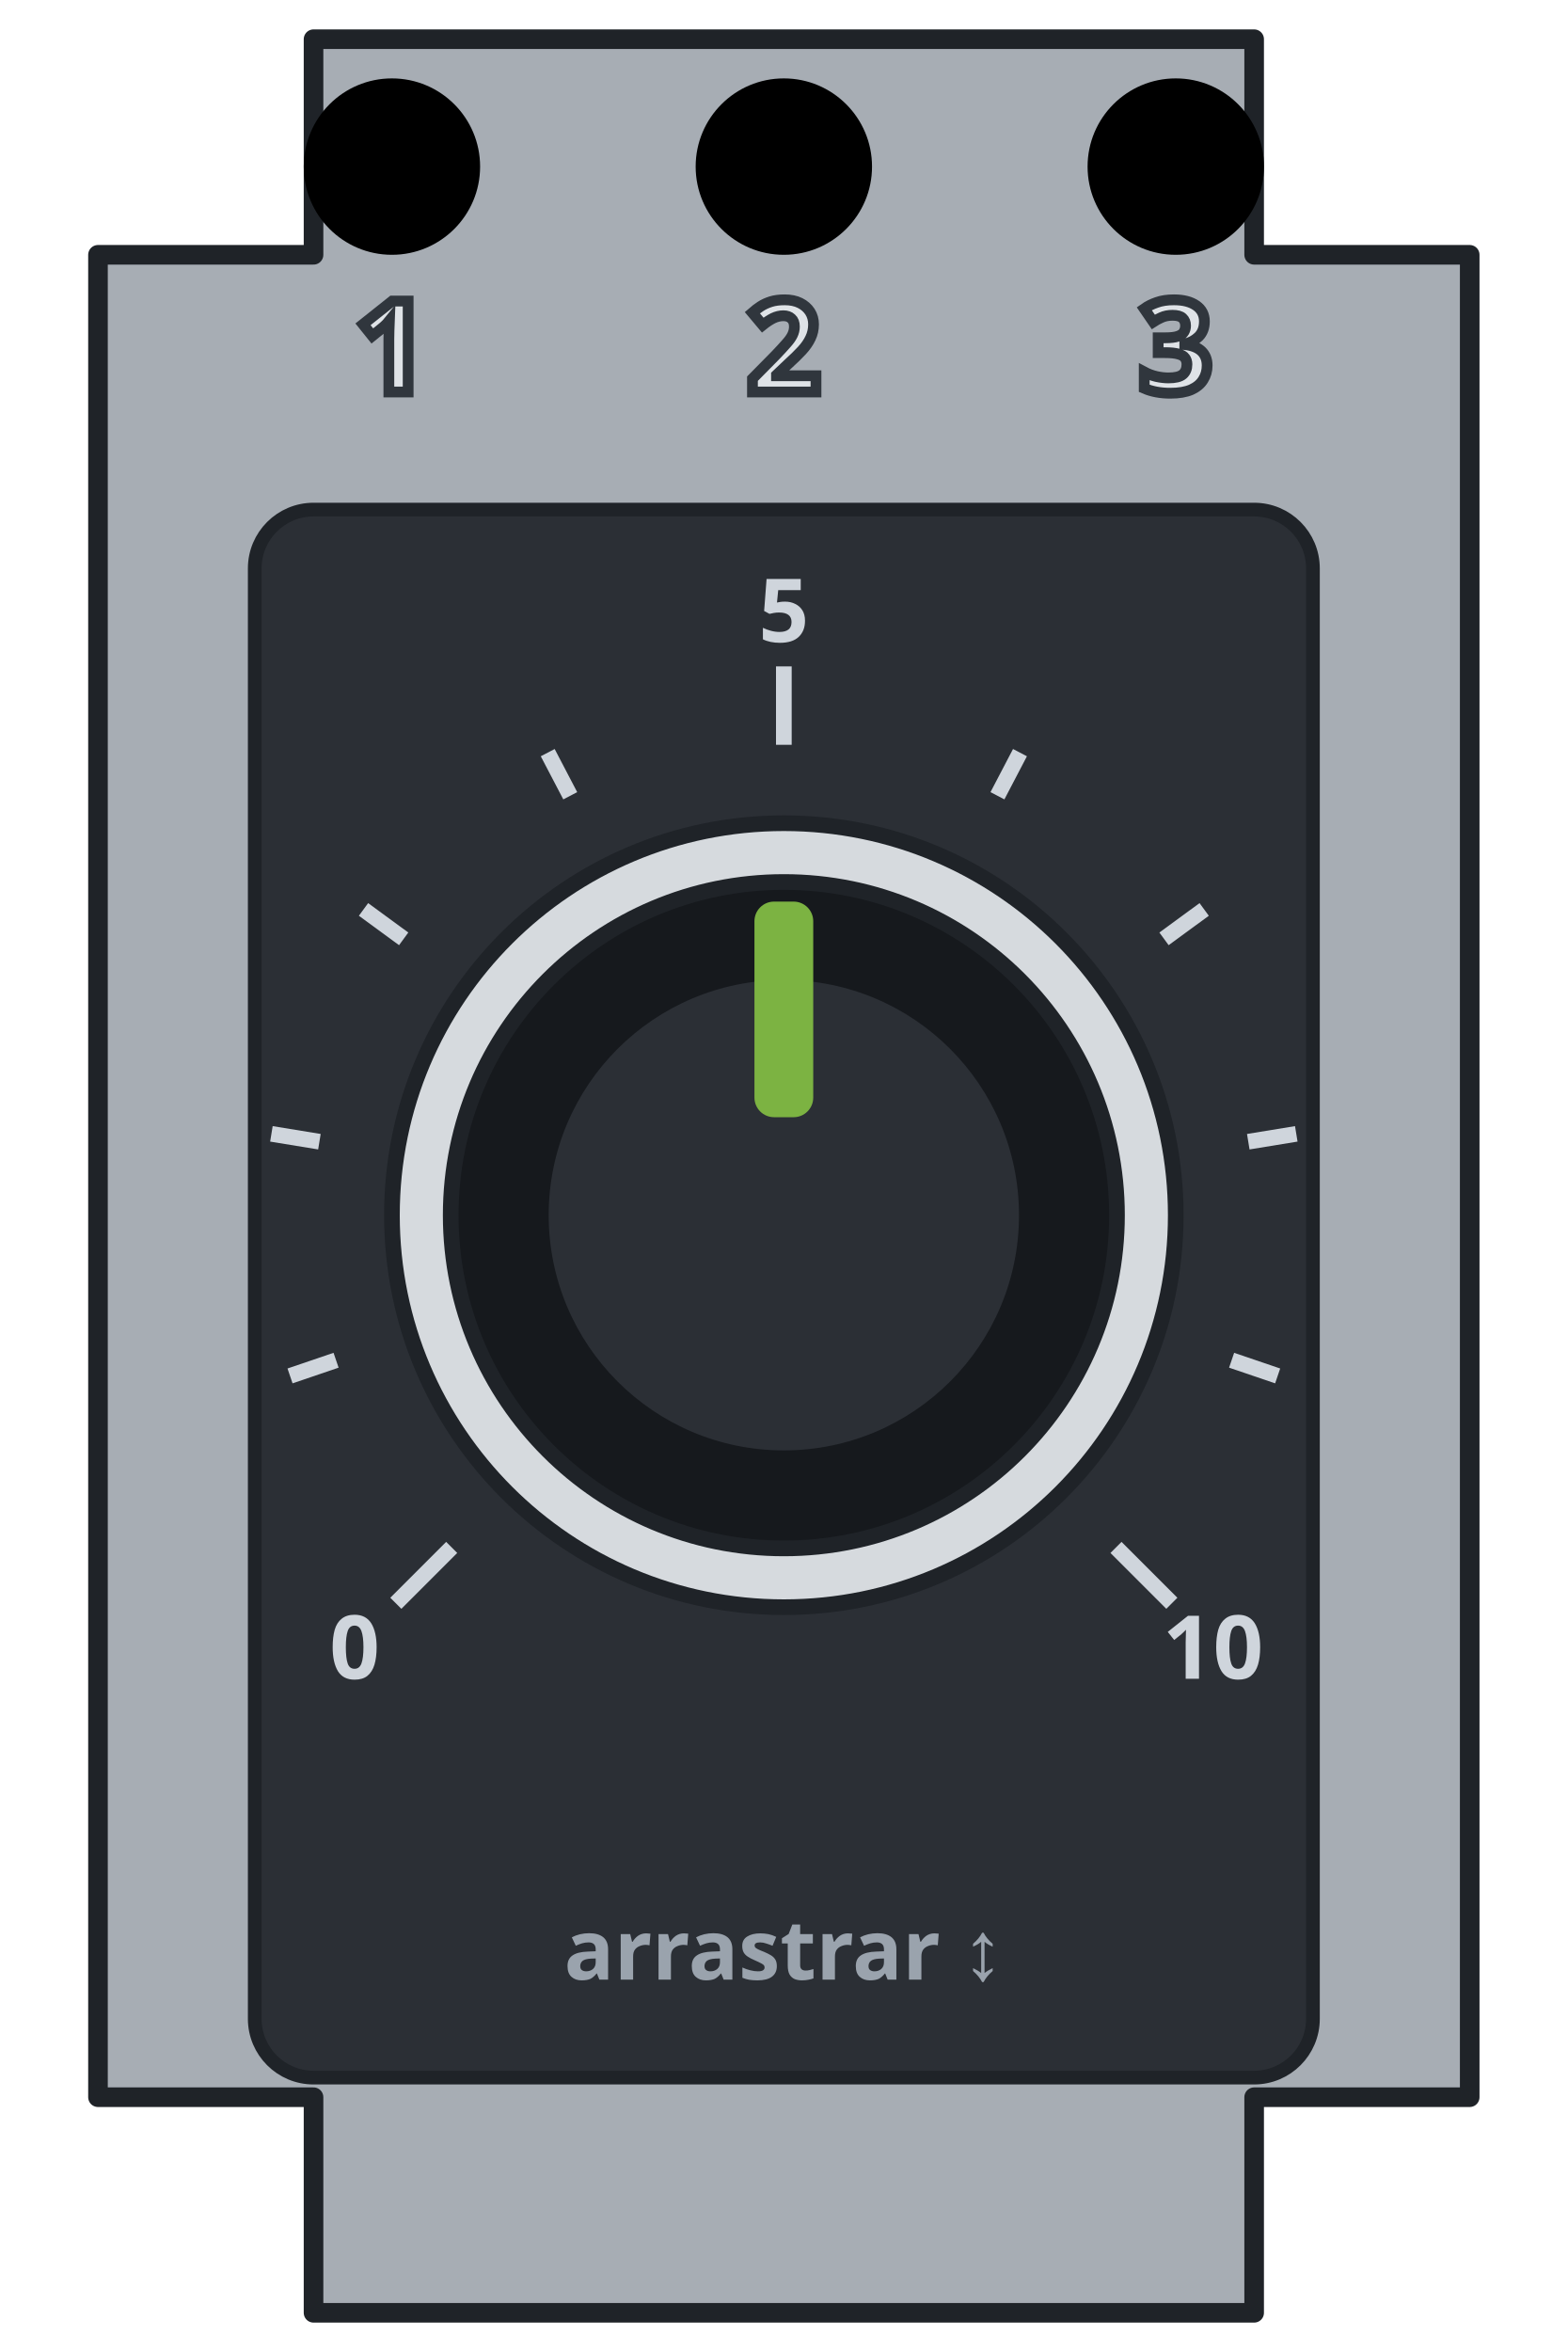
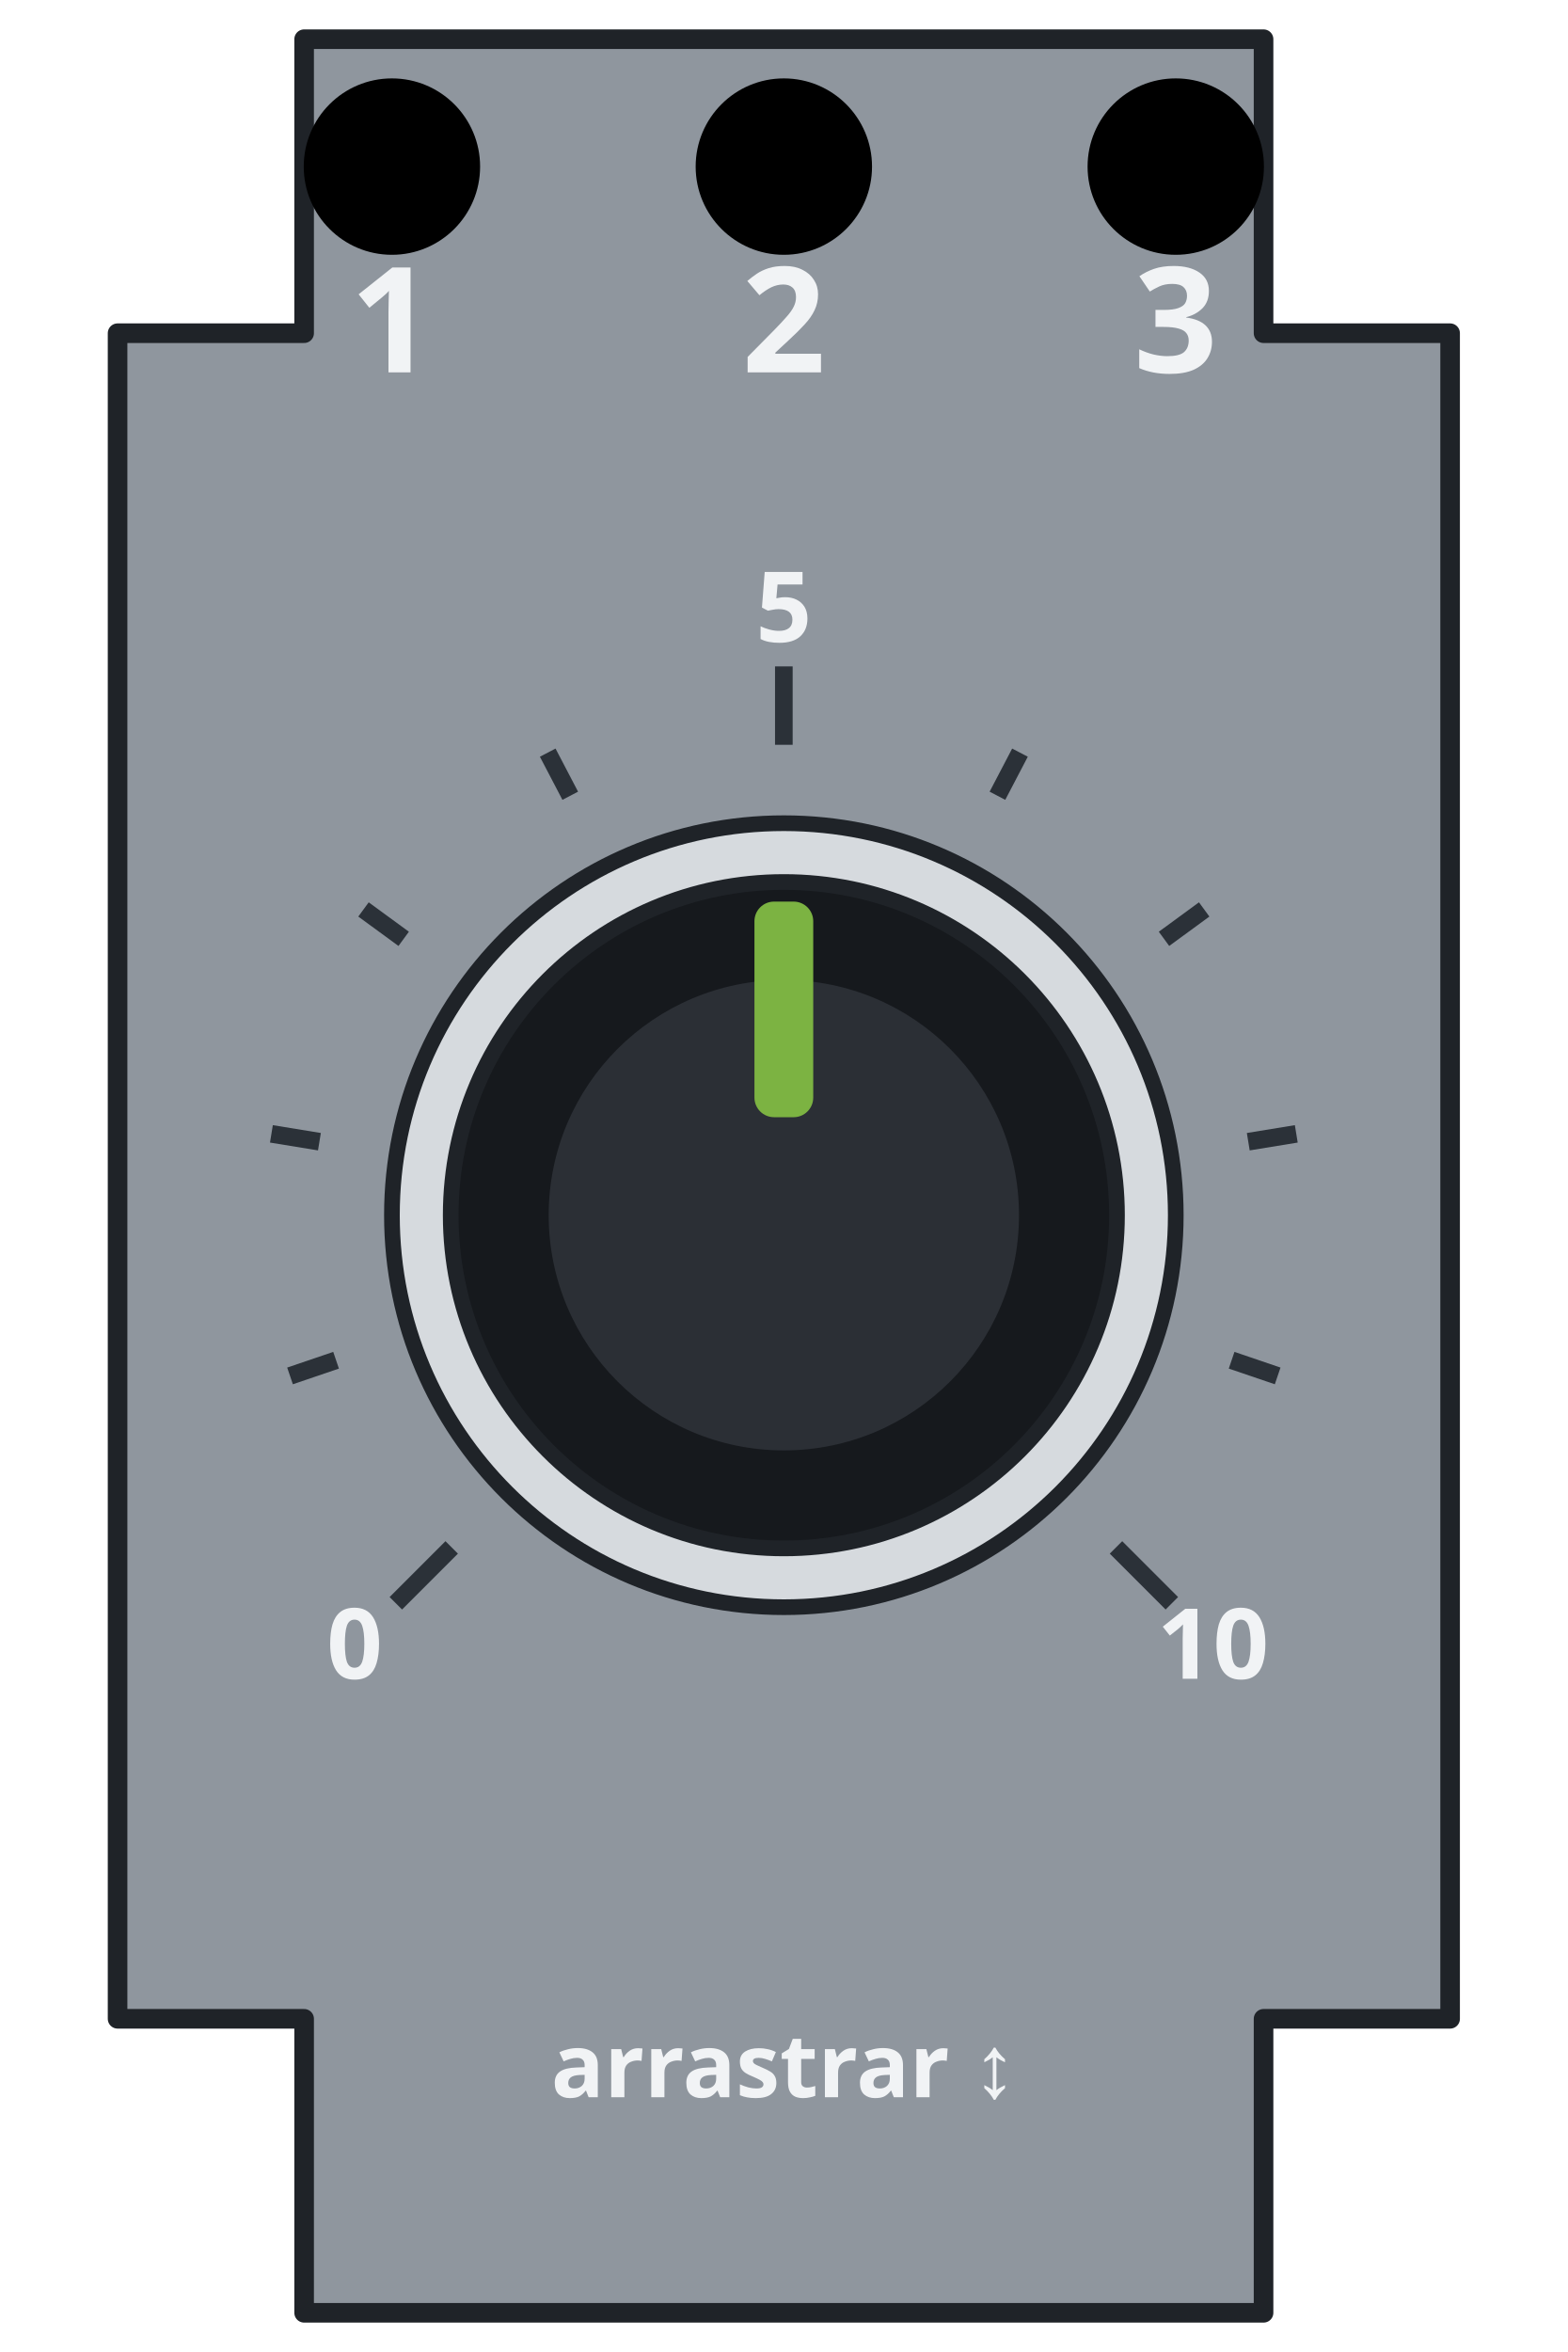
<svg xmlns="http://www.w3.org/2000/svg" viewBox="0 0 160 240" width="160" height="240" font-family="Segoe UI,Noto Sans,Arial,sans-serif">
-   <path d="M32 4 H128 V26 H150 V214 H128 V236 H32 V214 H10 V26 H32 Z" fill="#a7adb4" stroke="#1f2328" stroke-width="2" stroke-linejoin="round" />
-   <rect x="26" y="52" width="108" height="160" rx="6" fill="#2b2f35" stroke="#1f2328" stroke-width="1.4" />
-   <text x="40" y="40" font-size="13" font-weight="800" fill="#dfe3e7" stroke="#30363d" stroke-width="1.1" text-anchor="middle">1</text>
-   <text x="80" y="40" font-size="13" font-weight="800" fill="#dfe3e7" stroke="#30363d" stroke-width="1.1" text-anchor="middle">2</text>
-   <text x="120" y="40" font-size="13" font-weight="800" fill="#dfe3e7" stroke="#30363d" stroke-width="1.1" text-anchor="middle">3</text>
-   <path d="M46.1 157.9 L40.4 163.6" fill="none" stroke="#cfd5dc" stroke-width="1.6" />
-   <text x="36.2" y="171.3" font-size="9" font-weight="800" fill="#cfd5dc" text-anchor="middle">0</text>
-   <path d="M34.3 138.8 L29.6 140.4" fill="none" stroke="#cfd5dc" stroke-width="1.6" />
-   <path d="M32.6 116.5 L27.7 115.7" fill="none" stroke="#cfd5dc" stroke-width="1.6" />
-   <path d="M41.2 95.8 L37.1 92.8" fill="none" stroke="#cfd5dc" stroke-width="1.6" />
-   <path d="M58.2 81.2 L55.9 76.8" fill="none" stroke="#cfd5dc" stroke-width="1.6" />
-   <path d="M80.0 76.0 L80.0 68.0" fill="none" stroke="#cfd5dc" stroke-width="1.6" />
-   <text x="80.0" y="65.5" font-size="9" font-weight="800" fill="#cfd5dc" text-anchor="middle">5</text>
-   <path d="M101.8 81.2 L104.1 76.8" fill="none" stroke="#cfd5dc" stroke-width="1.6" />
-   <path d="M118.8 95.8 L122.9 92.8" fill="none" stroke="#cfd5dc" stroke-width="1.6" />
-   <path d="M127.4 116.5 L132.3 115.7" fill="none" stroke="#cfd5dc" stroke-width="1.6" />
-   <path d="M125.7 138.8 L130.4 140.4" fill="none" stroke="#cfd5dc" stroke-width="1.6" />
-   <path d="M113.9 157.9 L119.6 163.6" fill="none" stroke="#cfd5dc" stroke-width="1.6" />
-   <text x="123.8" y="171.3" font-size="9" font-weight="800" fill="#cfd5dc" text-anchor="middle">10</text>
+   <path d="M31.04 4 H128.96 V34 H148 V206 H128.96 V236 H31.04 V206 H12 V34 H31.04 Z" fill="#8f969e" stroke="#1f2328" stroke-width="2" stroke-linejoin="round" />
+   <text x="40" y="38" font-size="15" font-weight="800" fill="#f1f3f5" text-anchor="middle">1</text>
+   <text x="80" y="38" font-size="15" font-weight="800" fill="#f1f3f5" text-anchor="middle">2</text>
+   <text x="120" y="38" font-size="15" font-weight="800" fill="#f1f3f5" text-anchor="middle">3</text>
+   <path d="M46.1 157.9 L40.4 163.6" fill="none" stroke="#2b3138" stroke-width="1.8" />
+   <text x="36.2" y="171.3" font-size="10" font-weight="800" fill="#f1f3f5" text-anchor="middle">0</text>
+   <path d="M34.3 138.8 L29.6 140.4" fill="none" stroke="#2b3138" stroke-width="1.8" />
+   <path d="M32.6 116.5 L27.7 115.7" fill="none" stroke="#2b3138" stroke-width="1.8" />
+   <path d="M41.2 95.8 L37.1 92.8" fill="none" stroke="#2b3138" stroke-width="1.8" />
+   <path d="M58.2 81.2 L55.9 76.8" fill="none" stroke="#2b3138" stroke-width="1.8" />
+   <path d="M80.0 76.0 L80.0 68.0" fill="none" stroke="#2b3138" stroke-width="1.8" />
+   <text x="80.0" y="65.5" font-size="10" font-weight="800" fill="#f1f3f5" text-anchor="middle">5</text>
+   <path d="M101.8 81.2 L104.1 76.8" fill="none" stroke="#2b3138" stroke-width="1.8" />
+   <path d="M118.8 95.8 L122.9 92.8" fill="none" stroke="#2b3138" stroke-width="1.8" />
+   <path d="M127.4 116.5 L132.3 115.7" fill="none" stroke="#2b3138" stroke-width="1.8" />
+   <path d="M125.7 138.8 L130.4 140.4" fill="none" stroke="#2b3138" stroke-width="1.8" />
+   <path d="M113.9 157.9 L119.6 163.6" fill="none" stroke="#2b3138" stroke-width="1.8" />
+   <text x="123.8" y="171.3" font-size="10" font-weight="800" fill="#f1f3f5" text-anchor="middle">10</text>
  <circle cx="80" cy="124" r="40" fill="#d6dade" stroke="#1f2328" stroke-width="1.6" />
  <g data-action="pos" data-kind="drag" data-drag="y:0:-1.2:0:100" style="cursor:ns-resize">
    <g data-rotate="out.pos|param.posicion:0:100:-135:135:80:124">
      <circle cx="80" cy="124" r="34" fill="#16191d" stroke="#1f2328" stroke-width="1.6" />
      <circle cx="80" cy="124" r="24" fill="#2b2f35" stroke="none" stroke-width="0" />
      <rect x="77" y="92" width="6" height="22" rx="2" fill="#7cb342" stroke="none" stroke-width="0" />
    </g>
  </g>
-   <text x="80" y="202" font-size="8.5" font-weight="600" fill="#9aa3ad" text-anchor="middle">arrastrar ↕</text>
+   <text x="80" y="214" font-size="9" font-weight="700" fill="#f1f3f5" text-anchor="middle">arrastrar ↕</text>
  <circle class="jw-term" data-term="1" cx="40" cy="17" r="9" />
  <circle class="jw-term" data-term="2" cx="80" cy="17" r="9" />
  <circle class="jw-term" data-term="3" cx="120" cy="17" r="9" />
</svg>
